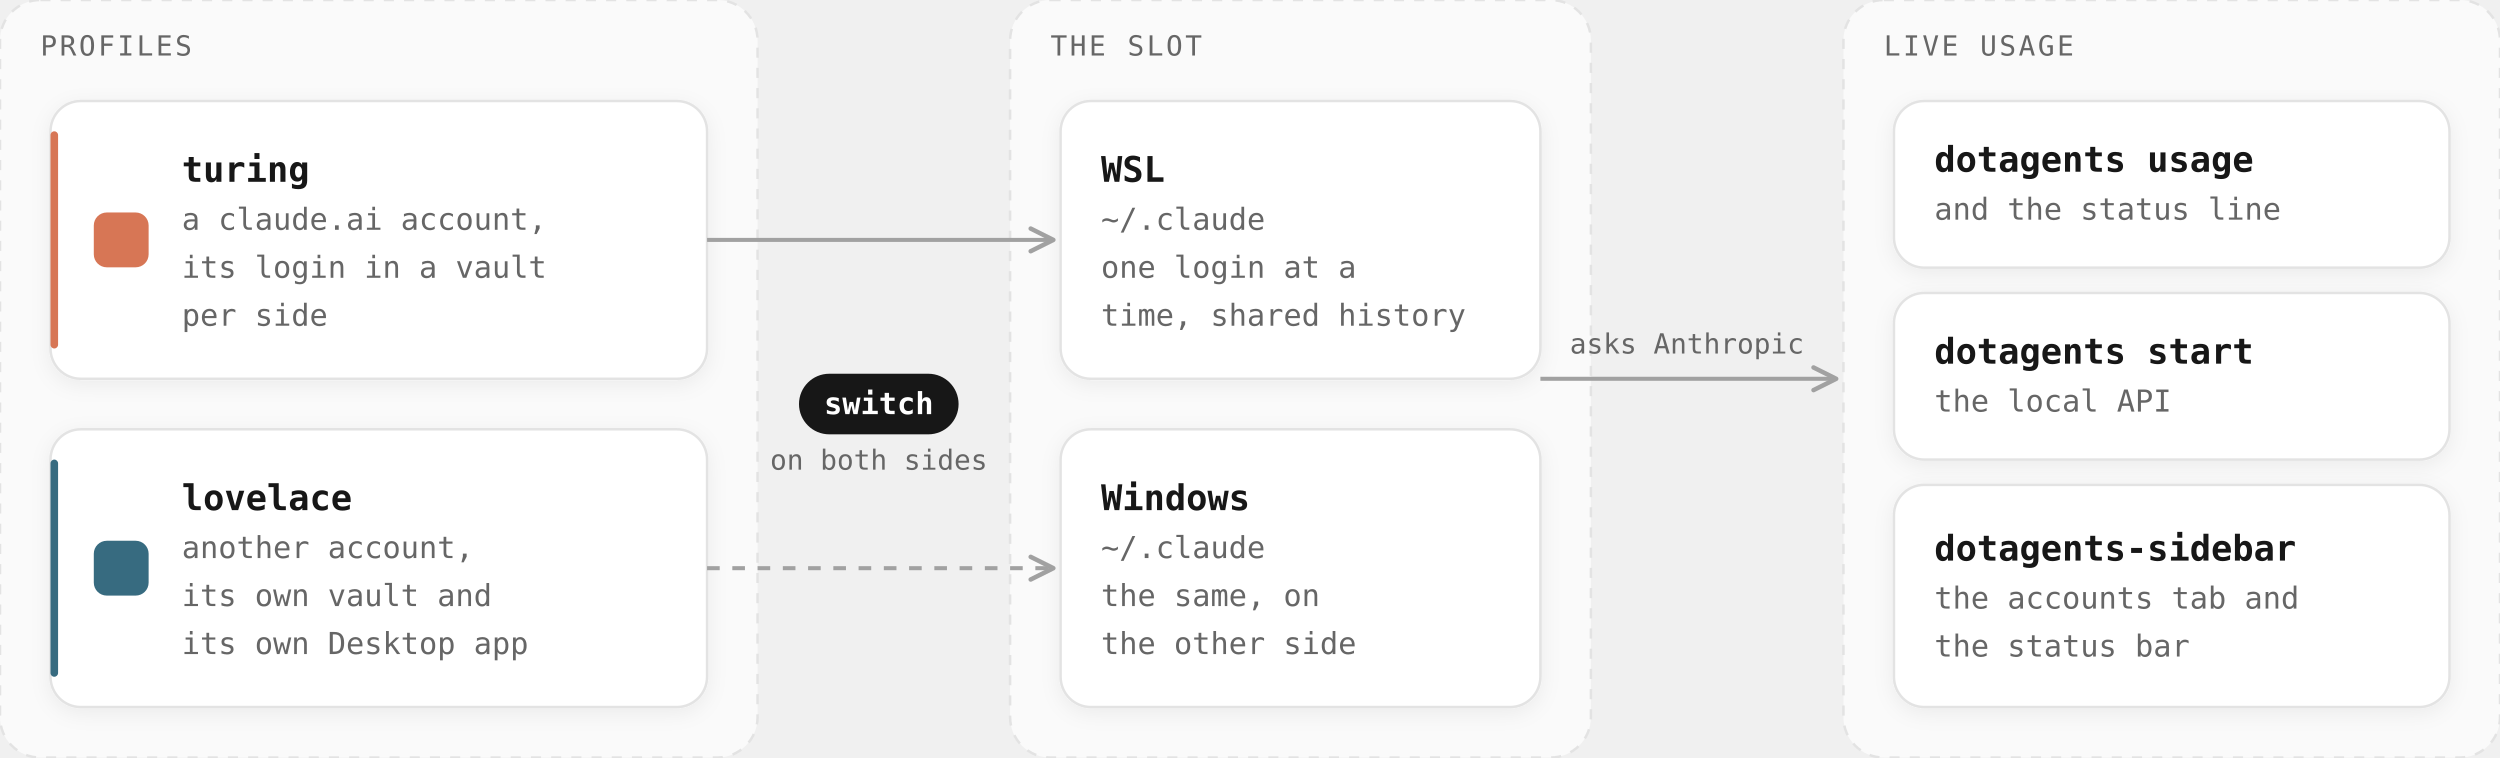
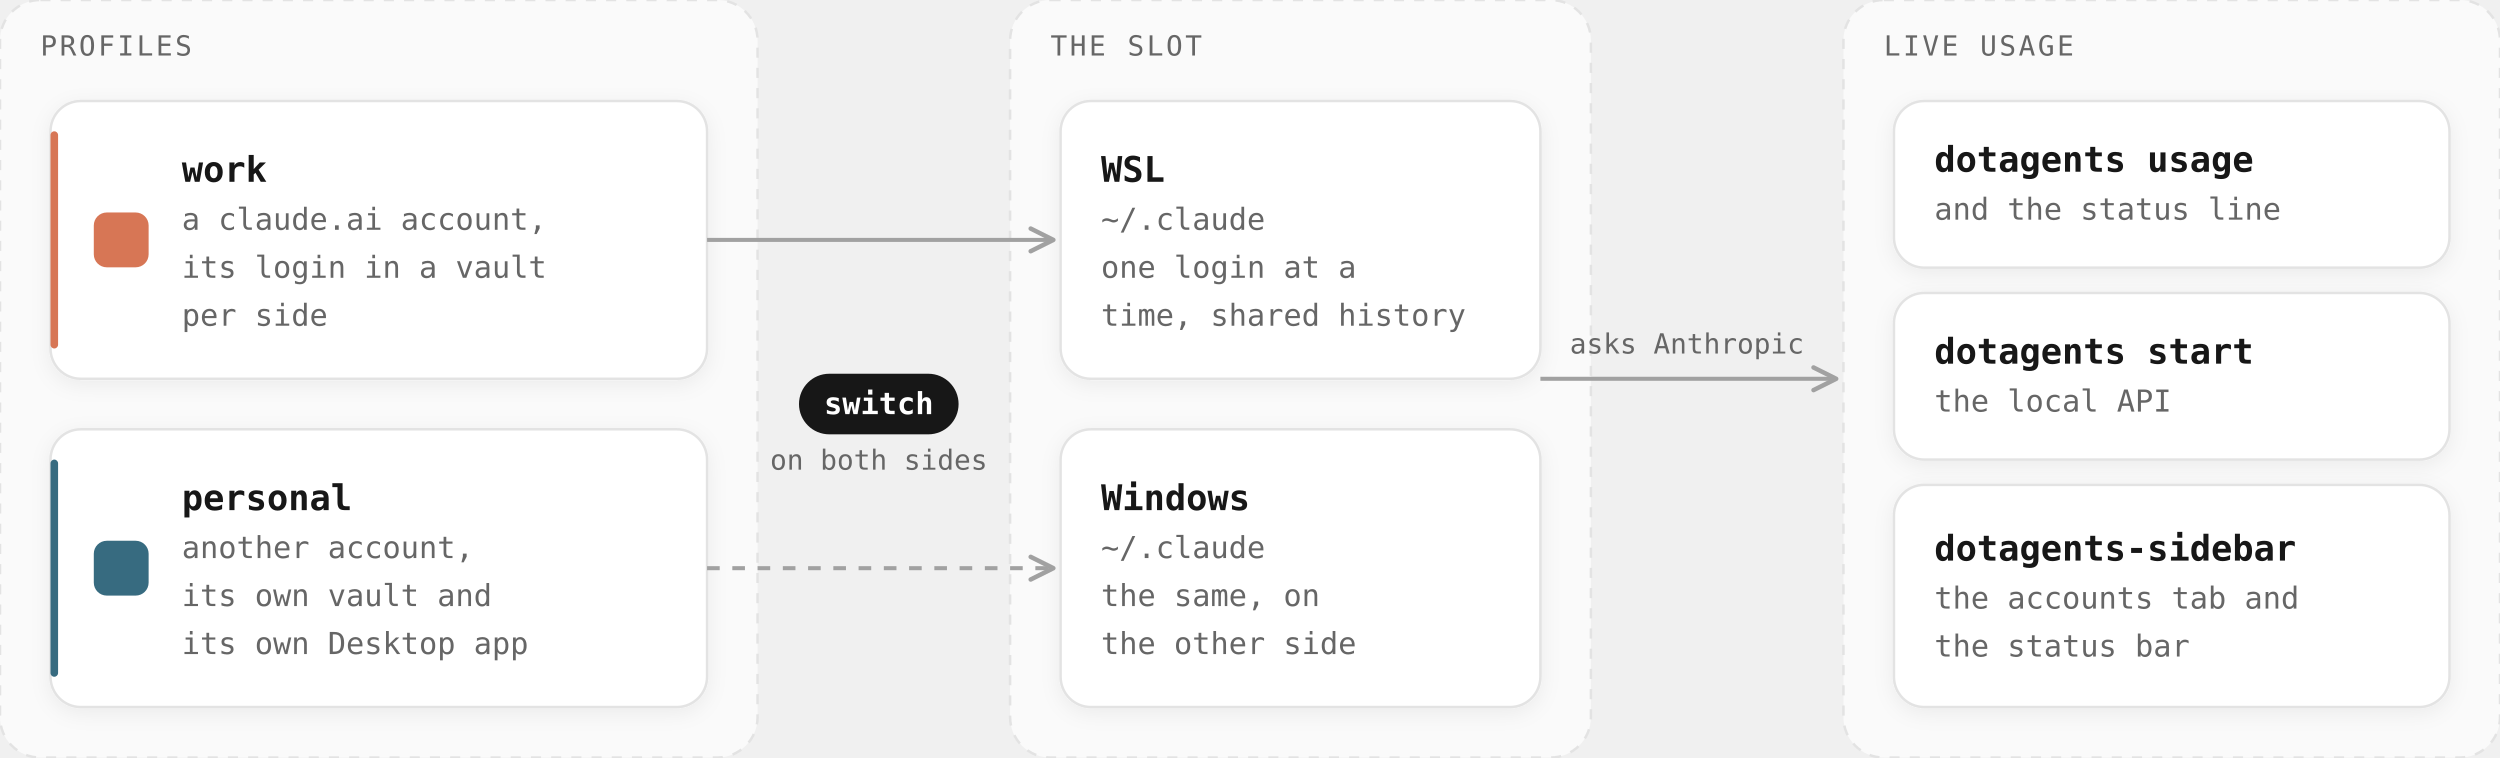
<svg xmlns="http://www.w3.org/2000/svg" width="990" height="300" viewBox="0 0 990 300" role="img" aria-label="Several accounts, one view: switch puts a profile's login in each side's slot, and the usage of every account shows in the terminal and, through dotagents start, in the dotagents sidebar" font-family="ui-monospace, 'Geist Mono', SFMono-Regular, Menlo, Consolas, monospace">
  <defs>
    <filter id="shadow" x="-10%" y="-10%" width="120%" height="140%">
      <feDropShadow dx="0" dy="2" stdDeviation="4" flood-color="#000000" flood-opacity="0.06" />
    </filter>
    <marker id="head" viewBox="0 0 10 10" refX="8" refY="5" markerWidth="7" markerHeight="7" orient="auto-start-reverse">
      <path d="M1 1L9 5L1 9" fill="none" stroke="#a1a1a1" stroke-width="1.6" stroke-linecap="round" stroke-linejoin="round" />
    </marker>
  </defs>
  <rect x="0" y="0" width="300" height="300" rx="16" fill="#fafafa" stroke="#e3e3e3" stroke-dasharray="4 4" />
  <text x="16" y="22" font-size="11" letter-spacing="1" fill="#666666">PROFILES</text>
  <g filter="url(#shadow)">
    <rect x="20" y="40" width="260" height="110" rx="12" fill="#ffffff" stroke="#e3e3e3" />
  </g>
  <rect x="20" y="52" width="3" height="86" rx="1.5" fill="#D77655" />
  <svg x="32" y="79" width="32" height="32" viewBox="-6 -6 112 112" overflow="visible">
    <rect x="12" y="12" width="76" height="76" rx="18" fill="#D77655" />
  </svg>
-   <text x="72" y="72" font-size="14" font-weight="700" fill="#171717">turing</text>
+   <text x="72" y="72" font-size="14" font-weight="700" fill="#171717">work</text>
  <text x="72" y="91" font-size="12" fill="#666666">a claude.ai account,</text>
  <text x="72" y="110" font-size="12" fill="#666666">its login in a vault</text>
  <text x="72" y="129" font-size="12" fill="#666666">per side</text>
  <g filter="url(#shadow)">
    <rect x="20" y="170" width="260" height="110" rx="12" fill="#ffffff" stroke="#e3e3e3" />
  </g>
  <rect x="20" y="182" width="3" height="86" rx="1.5" fill="#376B80" />
  <svg x="32" y="209" width="32" height="32" viewBox="-6 -6 112 112" overflow="visible">
    <rect x="12" y="12" width="76" height="76" rx="18" fill="#376B80" />
  </svg>
-   <text x="72" y="202" font-size="14" font-weight="700" fill="#171717">lovelace</text>
+   <text x="72" y="202" font-size="14" font-weight="700" fill="#171717">personal</text>
  <text x="72" y="221" font-size="12" fill="#666666">another account,</text>
  <text x="72" y="240" font-size="12" fill="#666666">its own vault and</text>
  <text x="72" y="259" font-size="12" fill="#666666">its own Desktop app</text>
  <rect x="400" y="0" width="230" height="300" rx="16" fill="#fafafa" stroke="#e3e3e3" stroke-dasharray="4 4" />
  <text x="416" y="22" font-size="11" letter-spacing="1" fill="#666666">THE SLOT</text>
  <g filter="url(#shadow)">
    <rect x="420" y="40" width="190" height="110" rx="12" fill="#ffffff" stroke="#e3e3e3" />
  </g>
  <text x="436" y="72" font-size="14" font-weight="700" fill="#171717">WSL</text>
  <text x="436" y="91" font-size="12" fill="#666666">~/.claude</text>
  <text x="436" y="110" font-size="12" fill="#666666">one login at a</text>
  <text x="436" y="129" font-size="12" fill="#666666">time, shared history</text>
  <g filter="url(#shadow)">
    <rect x="420" y="170" width="190" height="110" rx="12" fill="#ffffff" stroke="#e3e3e3" />
  </g>
  <text x="436" y="202" font-size="14" font-weight="700" fill="#171717">Windows</text>
  <text x="436" y="221" font-size="12" fill="#666666">~/.claude</text>
  <text x="436" y="240" font-size="12" fill="#666666">the same, on</text>
  <text x="436" y="259" font-size="12" fill="#666666">the other side</text>
  <path d="M280 95L416 95" fill="none" stroke="#a1a1a1" stroke-width="1.6" marker-end="url(#head)" />
  <path d="M280 225L416 225" fill="none" stroke="#a1a1a1" stroke-width="1.6" stroke-dasharray="5 5" marker-end="url(#head)" />
  <rect x="316.4" y="148" width="63.2" height="24" rx="12" fill="#171717" />
  <text x="348" y="164" font-size="12" font-weight="600" text-anchor="middle" fill="#ffffff">switch</text>
  <text x="348" y="186" font-size="11" text-anchor="middle" fill="#666666">on both sides</text>
  <rect x="730" y="0" width="260" height="300" rx="16" fill="#fafafa" stroke="#e3e3e3" stroke-dasharray="4 4" />
  <text x="746" y="22" font-size="11" letter-spacing="1" fill="#666666">LIVE USAGE</text>
  <g filter="url(#shadow)">
    <rect x="750" y="40" width="220" height="66" rx="12" fill="#ffffff" stroke="#e3e3e3" />
  </g>
  <text x="766" y="68" font-size="14" font-weight="700" fill="#171717">dotagents usage</text>
  <text x="766" y="87" font-size="12" fill="#666666">and the status line</text>
  <g filter="url(#shadow)">
    <rect x="750" y="116" width="220" height="66" rx="12" fill="#ffffff" stroke="#e3e3e3" />
  </g>
  <text x="766" y="144" font-size="14" font-weight="700" fill="#171717">dotagents start</text>
  <text x="766" y="163" font-size="12" fill="#666666">the local API</text>
  <g filter="url(#shadow)">
    <rect x="750" y="192" width="220" height="88" rx="12" fill="#ffffff" stroke="#e3e3e3" />
  </g>
  <text x="766" y="222" font-size="14" font-weight="700" fill="#171717">dotagents-sidebar</text>
  <text x="766" y="241" font-size="12" fill="#666666">the accounts tab and</text>
  <text x="766" y="260" font-size="12" fill="#666666">the status bar</text>
  <path d="M610 150L726 150" fill="none" stroke="#a1a1a1" stroke-width="1.6" marker-end="url(#head)" />
  <text x="668" y="140" font-size="11" text-anchor="middle" fill="#666666">asks Anthropic</text>
</svg>
